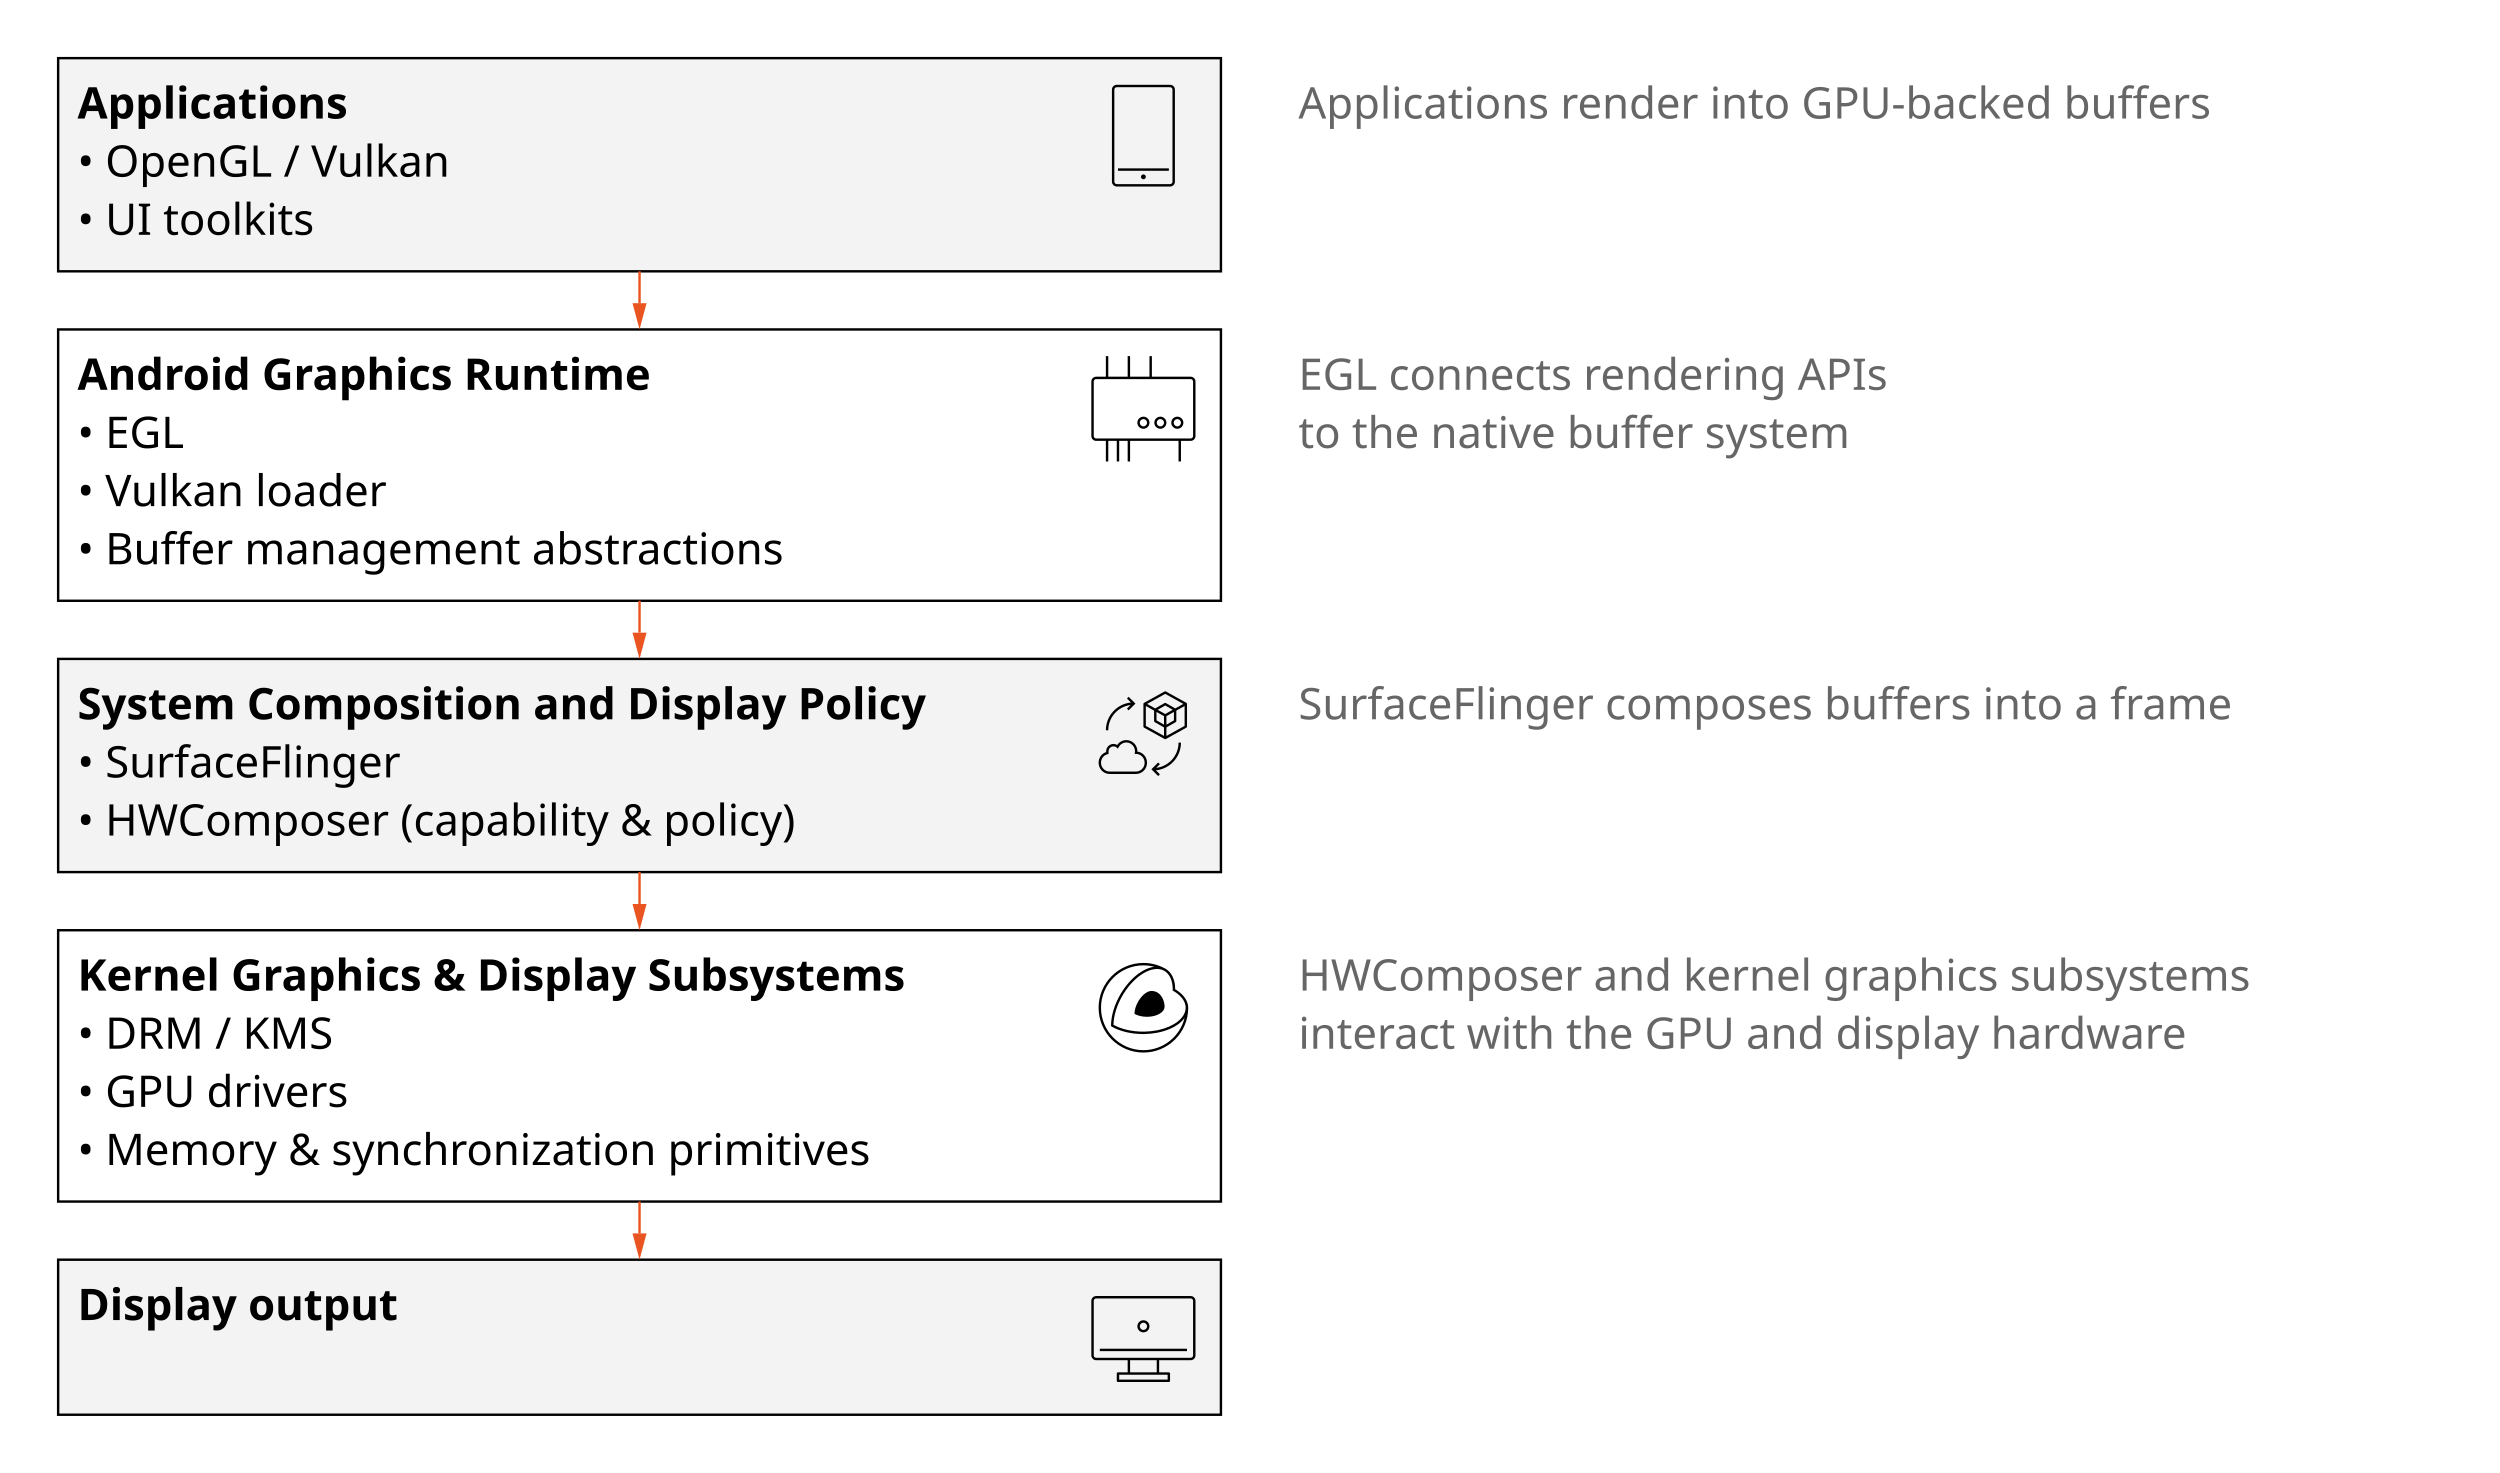
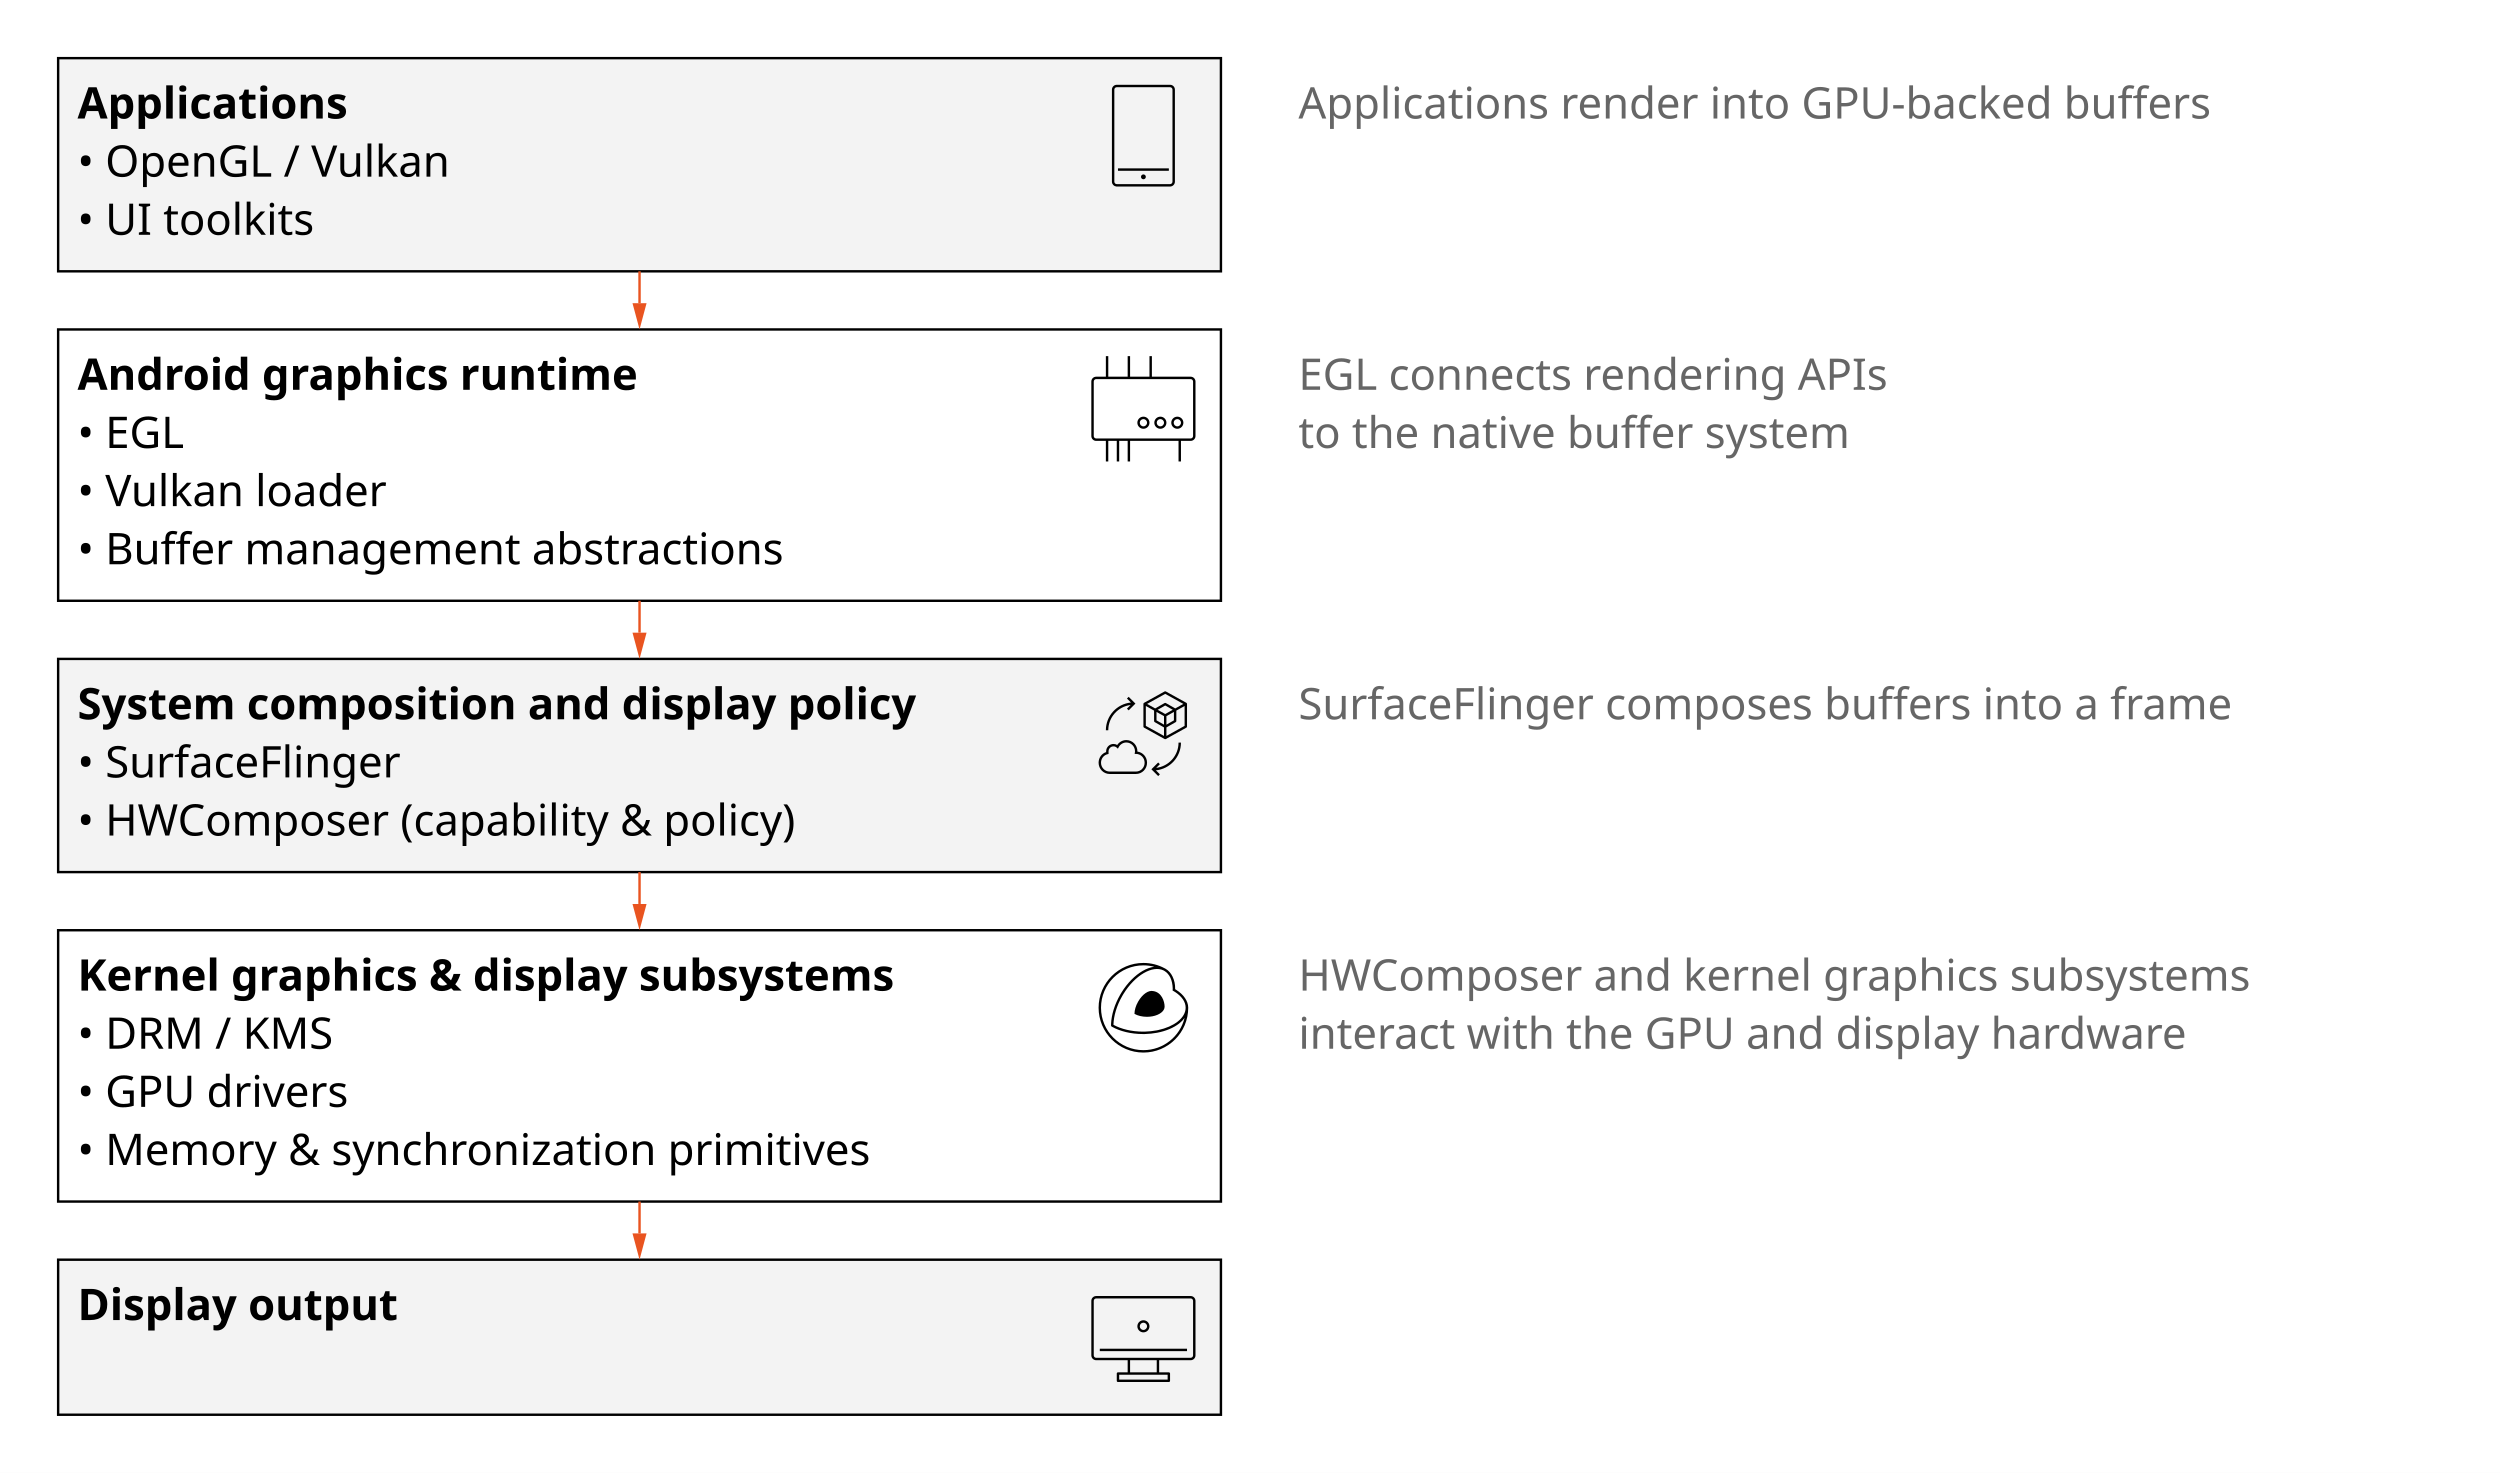
<svg xmlns="http://www.w3.org/2000/svg" width="1032" height="608" viewBox="0 0 1032 608" xml:space="preserve">
  <rect width="1032" height="608" fill="#FFFFFF" />
  <g data-component-id="apps">
    <rect x="24" y="24" width="480" height="88" fill="#F3F3F3" stroke="#000000" stroke-width="1" stroke-miterlimit="10" />
    <text font-family="Ubuntu Sans">
      <tspan x="32" y="48.92" font-size="18" font-weight="700" fill="#000000">Applications</tspan>
      <tspan x="32" y="72.92" font-size="18" font-weight="400" fill="#000000">• OpenGL / Vulkan</tspan>
      <tspan x="32" y="96.92" font-size="18" font-weight="400" fill="#000000">• UI toolkits</tspan>
    </text>
    <g class="dg-icon" transform="translate(448 32)">
      <path fill-rule="evenodd" clip-rule="evenodd" d="M35 3C36.105 3 37 3.895 37 5V43C37 44.036 36.213 44.887 35.204 44.989L35 45H13L12.796 44.989C11.854 44.894 11.106 44.146 11.011 43.204L11 43V5C11 3.895 11.895 3 13 3H35ZM13 4C12.448 4 12 4.448 12 5V43C12 43.552 12.448 44 13 44H35C35.552 44 36 43.552 36 43V5C36 4.448 35.552 4 35 4H13Z" fill="#000000" />
      <path d="M24 40C24.552 40 25 40.448 25 41C25 41.552 24.552 42 24 42C23.448 42 23 41.552 23 41C23 40.448 23.448 40 24 40Z" fill="#000000" />
      <path d="M34.5 38.5H13.5V37.5H34.5V38.5Z" fill="#000000" />
    </g>
  </g>
  <g data-component-id="_auto_1">
    <rect x="528" y="24" width="480" height="40" fill="#FFFFFF" stroke="none" stroke-width="1" stroke-miterlimit="10" />
    <text font-family="Ubuntu Sans">
      <tspan x="536" y="48.92" font-size="18" font-weight="400" fill="#666666">Applications render into GPU-backed buffers</tspan>
    </text>
  </g>
  <g data-component-id="runtime">
    <rect x="24" y="136" width="480" height="112" fill="#FFFFFF" stroke="#000000" stroke-width="1" stroke-miterlimit="10" />
    <text font-family="Ubuntu Sans">
-       <tspan x="32" y="160.92" font-size="18" font-weight="700" fill="#000000">Android Graphics Runtime</tspan>
+       <tspan x="32" y="160.92" font-size="18" font-weight="700" fill="#000000">Android graphics runtime</tspan>
      <tspan x="32" y="184.92" font-size="18" font-weight="400" fill="#000000">• EGL</tspan>
      <tspan x="32" y="208.92" font-size="18" font-weight="400" fill="#000000">• Vulkan loader</tspan>
      <tspan x="32" y="232.92" font-size="18" font-weight="400" fill="#000000">• Buffer management abstractions</tspan>
    </text>
    <g class="dg-icon" transform="translate(448 144)">
      <path fill-rule="evenodd" clip-rule="evenodd" d="M38 28C39.381 28 40.5 29.119 40.5 30.5C40.5 31.881 39.381 33 38 33C36.619 33 35.5 31.881 35.5 30.5C35.5 29.119 36.619 28 38 28ZM38 29C37.172 29 36.5 29.672 36.5 30.5C36.5 31.328 37.172 32 38 32C38.828 32 39.5 31.328 39.5 30.5C39.5 29.672 38.828 29 38 29Z" fill="#000000" />
      <path fill-rule="evenodd" clip-rule="evenodd" d="M24 28C25.381 28 26.5 29.119 26.5 30.5C26.5 31.881 25.381 33 24 33C22.619 33 21.5 31.881 21.5 30.5C21.5 29.119 22.619 28 24 28ZM24 29C23.172 29 22.5 29.672 22.5 30.5C22.5 31.328 23.172 32 24 32C24.828 32 25.5 31.328 25.5 30.5C25.5 29.672 24.828 29 24 29Z" fill="#000000" />
      <path fill-rule="evenodd" clip-rule="evenodd" d="M31 28C32.381 28 33.5 29.119 33.5 30.5C33.5 31.881 32.381 33 31 33C29.619 33 28.5 31.881 28.5 30.5C28.5 29.119 29.619 28 31 28ZM31 29C30.172 29 29.5 29.672 29.5 30.5C29.5 31.328 30.172 32 31 32C31.828 32 32.5 31.328 32.5 30.5C32.5 29.672 31.828 29 31 29Z" fill="#000000" />
      <path fill-rule="evenodd" clip-rule="evenodd" d="M9.5 11.5H17.5V3H18.5V11.5H26.5V3H27.5V11.5H43.5C44.605 11.5 45.5 12.395 45.5 13.5V36C45.5 37.105 44.605 38 43.5 38H39.5V46.5H38.5V38H18.5V46.5H17.5V38H14V46.5H13V38H9.5V46.5H8.5V38H4.5C3.395 38 2.5 37.105 2.5 36V13.5C2.5 12.395 3.395 11.5 4.5 11.5H8.5V3H9.5V11.5ZM4.5 12.5C3.948 12.5 3.5 12.948 3.5 13.5V36C3.5 36.552 3.948 37 4.5 37H43.5C44.052 37 44.5 36.552 44.5 36V13.5C44.5 12.948 44.052 12.5 43.5 12.5H4.5Z" fill="#000000" />
    </g>
  </g>
  <g data-component-id="_auto_3">
    <rect x="528" y="136" width="480" height="64" fill="#FFFFFF" stroke="none" stroke-width="1" stroke-miterlimit="10" />
    <text font-family="Ubuntu Sans">
      <tspan x="536" y="160.92" font-size="18" font-weight="400" fill="#666666">EGL connects rendering APIs</tspan>
      <tspan x="536" y="184.92" font-size="18" font-weight="400" fill="#666666">to the native buffer system</tspan>
    </text>
  </g>
  <g data-component-id="composition">
    <rect x="24" y="272" width="480" height="88" fill="#F3F3F3" stroke="#000000" stroke-width="1" stroke-miterlimit="10" />
    <text font-family="Ubuntu Sans">
-       <tspan x="32" y="296.92" font-size="18" font-weight="700" fill="#000000">System Composition and Display Policy</tspan>
+       <tspan x="32" y="296.92" font-size="18" font-weight="700" fill="#000000">System composition and display policy</tspan>
      <tspan x="32" y="320.92" font-size="18" font-weight="400" fill="#000000">• SurfaceFlinger</tspan>
      <tspan x="32" y="344.92" font-size="18" font-weight="400" fill="#000000">• HWComposer (capability &amp; policy)</tspan>
    </text>
    <g class="dg-icon" transform="translate(448 280)">
      <path d="M39.5 26.556C39.5 32.519 34.961 37.421 29.149 37.998L30.798 39.647L30.091 40.353L27.293 37.556L30.091 34.758L30.798 35.465L29.288 36.974C34.479 36.338 38.5 31.918 38.5 26.556H39.5Z" fill="#000000" />
      <path d="M20.707 10.444L17.909 13.242L17.202 12.535L18.711 11.025C13.52 11.661 9.5 16.082 9.5 21.444H8.5C8.5 15.481 13.039 10.578 18.85 10.001L17.202 8.354L17.909 7.646L20.707 10.444Z" fill="#000000" />
      <path fill-rule="evenodd" clip-rule="evenodd" d="M32.758 5.423C32.908 5.34 33.092 5.34 33.242 5.423L41.742 10.128C41.901 10.216 42 10.383 42 10.565V19.938C42 20.119 41.901 20.287 41.742 20.375L33.242 25.079C33.092 25.163 32.908 25.163 32.758 25.079L24.258 20.375C24.099 20.287 24 20.119 24 19.938V10.565C24 10.383 24.099 10.216 24.258 10.128L32.758 5.423ZM25 19.643L32.5 23.793V20.284L28.659 18.09C28.504 18.001 28.407 17.835 28.407 17.656V13.332L25 11.433V19.643ZM37.592 13.333V17.656C37.592 17.836 37.495 18.001 37.34 18.09L33.5 20.284V23.793L41 19.643V11.433L37.592 13.333ZM29.407 17.365L32.5 19.133V15.615L29.407 13.89V17.365ZM33.5 15.615V19.132L36.592 17.365V13.891L33.5 15.615ZM31.199 12.254L29.877 13.007L32.999 14.748L36.12 13.008L32.999 11.225L31.199 12.254ZM25.513 10.574L28.857 12.44L32.752 10.215C32.906 10.127 33.094 10.127 33.248 10.215L37.14 12.44L40.486 10.574L33 6.432L25.513 10.574Z" fill="#000000" />
      <path fill-rule="evenodd" clip-rule="evenodd" d="M16.941 25.5C19.491 25.5 21.526 27.589 21.526 30.143C21.526 30.18 21.523 30.218 21.521 30.255C23.778 30.552 25.5 32.491 25.5 34.857C25.5 37.411 23.465 39.5 20.915 39.5H10.085C7.535 39.5 5.5 37.411 5.5 34.857C5.5 32.859 6.734 31.078 8.606 30.463V30.172C8.606 28.47 9.975 27.1 11.652 27.1C12.197 27.1 12.72 27.25 13.183 27.529C14.026 26.285 15.428 25.5 16.941 25.5ZM16.941 26.5C15.627 26.5 14.394 27.273 13.776 28.484L13.48 29.064L12.997 28.629C12.61 28.28 12.14 28.1 11.652 28.1C10.532 28.1 9.606 29.017 9.606 30.172V31.239L9.219 31.329C7.612 31.702 6.5 33.161 6.5 34.857C6.5 36.874 8.102 38.5 10.085 38.5H20.915C22.898 38.5 24.5 36.874 24.5 34.857C24.5 32.839 22.923 31.239 20.964 31.214L20.371 31.207L20.479 30.623L20.48 30.622C20.48 30.622 20.48 30.618 20.48 30.615C20.482 30.608 20.483 30.597 20.485 30.583C20.49 30.555 20.497 30.514 20.503 30.466C20.516 30.366 20.526 30.247 20.526 30.143C20.526 28.126 18.924 26.5 16.941 26.5Z" fill="#000000" />
    </g>
  </g>
  <g data-component-id="_auto_5">
    <rect x="528" y="272" width="480" height="40" fill="#FFFFFF" stroke="none" stroke-width="1" stroke-miterlimit="10" />
    <text font-family="Ubuntu Sans">
      <tspan x="536" y="296.92" font-size="18" font-weight="400" fill="#666666">SurfaceFlinger composes buffers into a frame</tspan>
    </text>
  </g>
  <g data-component-id="kernel_gfx">
    <rect x="24" y="384" width="480" height="112" fill="#FFFFFF" stroke="#000000" stroke-width="1" stroke-miterlimit="10" />
    <text font-family="Ubuntu Sans">
-       <tspan x="32" y="408.92" font-size="18" font-weight="700" fill="#000000">Kernel Graphics &amp; Display Subsystems</tspan>
+       <tspan x="32" y="408.92" font-size="18" font-weight="700" fill="#000000">Kernel graphics &amp; display subsystems</tspan>
      <tspan x="32" y="432.92" font-size="18" font-weight="400" fill="#000000">• DRM / KMS</tspan>
      <tspan x="32" y="456.92" font-size="18" font-weight="400" fill="#000000">• GPU drivers</tspan>
      <tspan x="32" y="480.92" font-size="18" font-weight="400" fill="#000000">• Memory &amp; synchronization primitives</tspan>
    </text>
    <g class="dg-icon" transform="translate(448 392)">
      <path fill-rule="evenodd" clip-rule="evenodd" d="M24 5.5C27.147 5.5 30.111 6.288 32.707 7.675C32.857 7.747 33.006 7.823 33.151 7.907C34.429 8.645 35.383 9.765 36.035 11.148C36.765 12.64 37.13 14.384 37.097 16.08C37.099 16.163 37.104 16.246 37.105 16.33C37.105 16.336 37.109 16.343 37.114 16.346C37.224 16.411 37.33 16.479 37.437 16.546C37.461 16.561 37.485 16.576 37.51 16.592C39.06 17.572 40.326 18.735 41.185 20.037C41.957 21.172 42.5 22.506 42.5 24C42.5 34.217 34.217 42.5 24 42.5C13.783 42.5 5.5 34.217 5.5 24C5.5 13.783 13.783 5.5 24 5.5ZM24 6.5C14.335 6.5 6.5 14.335 6.5 24C6.5 33.665 14.335 41.5 24 41.5C32.212 41.5 39.101 35.843 40.987 28.213C40.394 29.041 39.64 29.811 38.75 30.507C36.486 32.277 33.327 33.614 29.69 34.312C29.658 34.321 29.626 34.326 29.596 34.329C28.019 34.626 26.35 34.808 24.619 34.849L23.868 34.857C18.871 34.857 14.318 33.708 10.972 31.822C10.77 31.743 10.629 31.546 10.63 31.317L10.649 30.586C10.818 26.89 12.093 22.634 14.452 18.548L14.935 17.738C17.397 13.747 20.513 10.645 23.652 8.822C25.261 7.889 26.898 7.28 28.466 7.075C27.04 6.7 25.544 6.5 24 6.5ZM32.238 8.558C30.027 7.518 27.15 7.948 24.154 9.687C21.18 11.413 18.177 14.387 15.787 18.261L15.317 19.048C12.933 23.177 11.716 27.447 11.637 31.046C14.794 32.777 19.1 33.857 23.868 33.857L24.596 33.849C26.284 33.809 27.911 33.632 29.444 33.341C29.448 33.34 29.452 33.34 29.456 33.339C29.459 33.338 29.463 33.337 29.466 33.337L30.123 33.203C33.375 32.501 36.148 31.271 38.134 29.719C40.253 28.062 41.434 26.074 41.434 23.984C41.434 22.796 41.05 21.639 40.331 20.558C40.134 20.271 39.918 19.995 39.688 19.731C38.639 18.527 37.332 17.603 36.332 17.053L36.051 16.898L36.074 16.578C36.086 16.413 36.093 16.247 36.097 16.082C36.047 14.363 35.725 12.847 35.145 11.604C34.551 10.389 33.702 9.382 32.645 8.78C32.51 8.704 32.375 8.63 32.238 8.558Z" fill="#000000" />
      <path d="M21.829 21.455C23.606 18.377 26.095 16.68 28.032 17.117C31.503 17.587 32.75 21.382 32.75 23.55C32.75 25.402 30.656 26.972 27.753 27.524V27.525C27.752 27.525 27.75 27.525 27.749 27.525C27.028 27.662 26.257 27.737 25.456 27.737C23.457 27.737 21.646 27.275 20.328 26.527C20.323 26.526 20.318 26.525 20.312 26.524C20.319 25.005 20.824 23.195 21.829 21.455Z" fill="#000000" />
    </g>
  </g>
  <g data-component-id="_auto_7">
    <rect x="528" y="384" width="480" height="64" fill="#FFFFFF" stroke="none" stroke-width="1" stroke-miterlimit="10" />
    <text font-family="Ubuntu Sans">
      <tspan x="536" y="408.92" font-size="18" font-weight="400" fill="#666666">HWComposer and kernel graphics subsystems</tspan>
      <tspan x="536" y="432.92" font-size="18" font-weight="400" fill="#666666">interact with the GPU and display hardware</tspan>
    </text>
  </g>
  <g data-component-id="display">
    <rect x="24" y="520" width="480" height="64" fill="#F3F3F3" stroke="#000000" stroke-width="1" stroke-miterlimit="10" />
    <text font-family="Ubuntu Sans">
      <tspan x="32" y="544.92" font-size="18" font-weight="700" fill="#000000">Display output</tspan>
    </text>
    <g class="dg-icon" transform="translate(448 528)">
      <path d="M42 29.75H6V28.75H42V29.75Z" fill="#000000" />
      <path fill-rule="evenodd" clip-rule="evenodd" d="M43.5 7C44.605 7 45.5 7.895 45.5 9V31.5C45.5 32.605 44.605 33.5 43.5 33.5H30.5V38.5H34.5C34.776 38.5 35 38.724 35 39V42C35 42.276 34.776 42.5 34.5 42.5H13.5C13.224 42.5 13 42.276 13 42V39C13 38.724 13.224 38.5 13.5 38.5H17.5V33.5H4.5C3.395 33.5 2.5 32.605 2.5 31.5V9C2.5 7.895 3.395 7 4.5 7H43.5ZM14 41.5H34V39.5H14V41.5ZM18.5 38.5H29.5V33.5H18.5V38.5ZM4.5 8C3.948 8 3.5 8.448 3.5 9V31.5C3.5 32.052 3.948 32.5 4.5 32.5H43.5C44.052 32.5 44.5 32.052 44.5 31.5V9C44.5 8.448 44.052 8 43.5 8H4.5Z" fill="#000000" />
      <path fill-rule="evenodd" clip-rule="evenodd" d="M24 17C25.381 17 26.5 18.119 26.5 19.5C26.5 20.881 25.381 22 24 22C22.619 22 21.5 20.881 21.5 19.5C21.5 18.119 22.619 17 24 17ZM24 18C23.172 18 22.5 18.672 22.5 19.5C22.5 20.328 23.172 21 24 21C24.828 21 25.5 20.328 25.5 19.5C25.5 18.672 24.828 18 24 18Z" fill="#000000" />
    </g>
  </g>
  <g data-component-id="_auto_2">
    <line x1="264" y1="112" x2="264" y2="125.159" fill="none" stroke="#E95420" stroke-width="1" stroke-miterlimit="10" />
    <polygon points="261.095,125.159 264,136 266.905,125.159" fill="#E95420" />
  </g>
  <g data-component-id="_auto_4">
    <line x1="264" y1="248" x2="264" y2="261.159" fill="none" stroke="#E95420" stroke-width="1" stroke-miterlimit="10" />
    <polygon points="261.095,261.159 264,272 266.905,261.159" fill="#E95420" />
  </g>
  <g data-component-id="_auto_6">
    <line x1="264" y1="360" x2="264" y2="373.159" fill="none" stroke="#E95420" stroke-width="1" stroke-miterlimit="10" />
    <polygon points="261.095,373.159 264,384 266.905,373.159" fill="#E95420" />
  </g>
  <g data-component-id="_auto_8">
    <line x1="264" y1="496" x2="264" y2="509.159" fill="none" stroke="#E95420" stroke-width="1" stroke-miterlimit="10" />
    <polygon points="261.095,509.159 264,520 266.905,509.159" fill="#E95420" />
  </g>
</svg>
